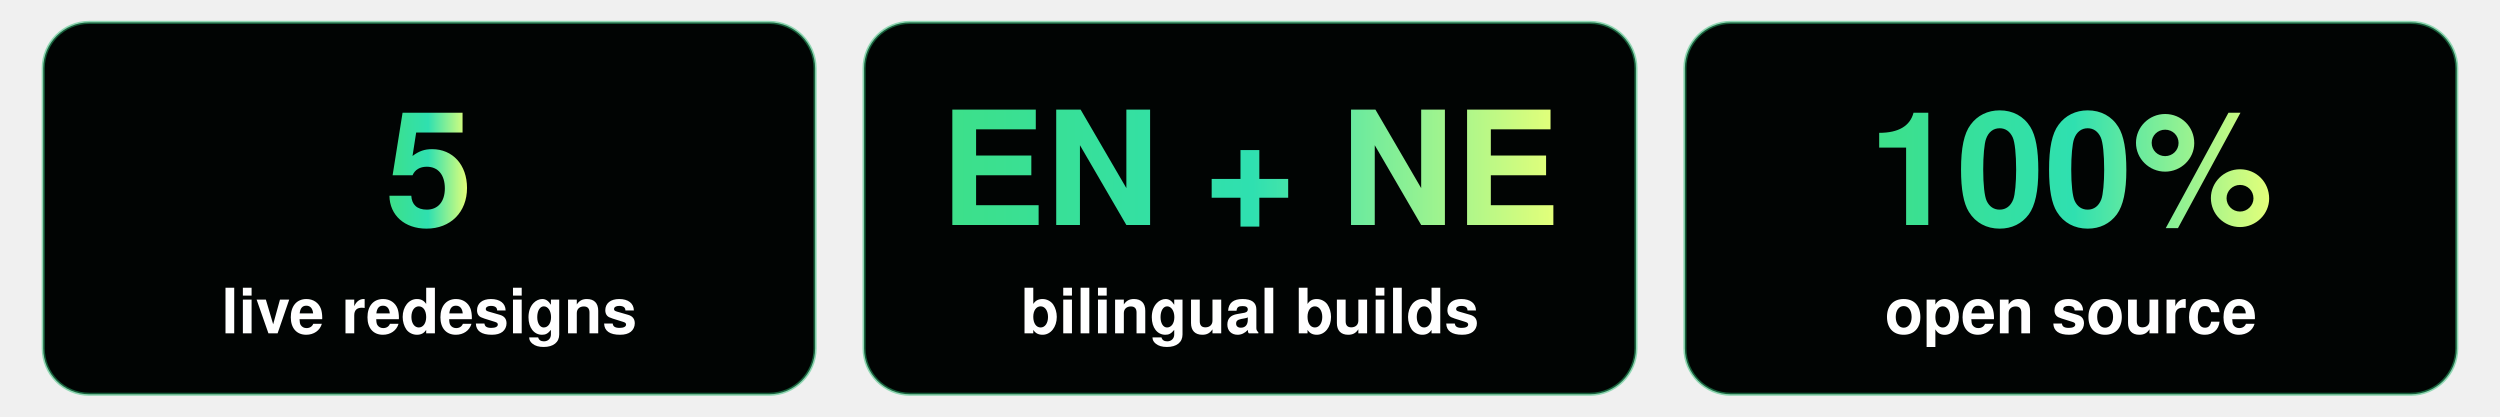
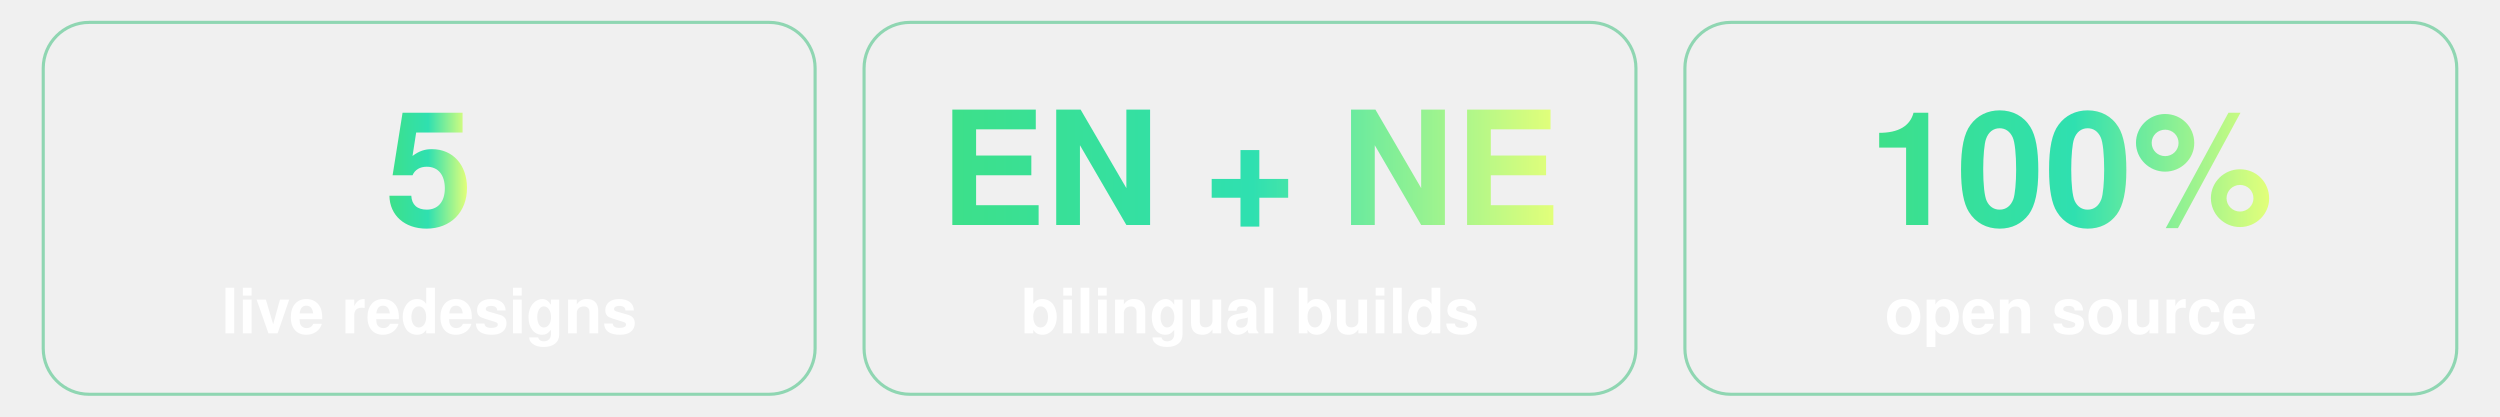
<svg xmlns="http://www.w3.org/2000/svg" width="1200" height="200" viewBox="0 0 1200 200" role="img" aria-label="5 live redesigns, English and Nepali bilingual builds, 100 percent open source">
  <defs>
    <linearGradient id="bg" x1="0" y1="0" x2="1" y2="1">
      <stop offset="0" stop-color="#010403" />
      <stop offset="1" stop-color="#03120A" />
    </linearGradient>
    <linearGradient id="g" x1="0" y1="0" x2="1" y2="0">
      <stop offset="0" stop-color="#3DE08A" />
      <stop offset=".5" stop-color="#2FE0B0" />
      <stop offset="1" stop-color="#E2FF7A" />
    </linearGradient>
    <filter id="b" x="-50%" y="-50%" width="200%" height="200%">
      <feGaussianBlur stdDeviation="55" />
    </filter>
    <pattern id="d" width="26" height="26" patternUnits="userSpaceOnUse">
      <circle cx="2" cy="2" r="1.2" fill="#fff" fill-opacity=".09" />
    </pattern>
  </defs>
  <g transform="translate(20 10)">
-     <rect x=".75" y=".75" width="370.5" height="178.5" rx="22" fill="#010403" stroke="#2EBD74" stroke-opacity=".5" stroke-width="1.5" />
+     <rect x=".75" y=".75" width="370.5" height="178.5" rx="22" fill="none" stroke="#2EBD74" stroke-opacity=".5" stroke-width="1.5" />
    <text x="186" y="98" text-anchor="middle" font-family="'Segoe UI',Helvetica,Arial,sans-serif" font-size="76" font-weight="800" fill="url(#g)">5</text>
    <text x="186" y="150" text-anchor="middle" font-family="'Segoe UI',Helvetica,Arial,sans-serif" font-size="30" font-weight="600" fill="#fff">live redesigns</text>
  </g>
  <g transform="translate(414 10)">
-     <rect x=".75" y=".75" width="370.5" height="178.5" rx="22" fill="#010403" stroke="#2EBD74" stroke-opacity=".5" stroke-width="1.5" />
+     <rect x=".75" y=".75" width="370.5" height="178.5" rx="22" fill="none" stroke="#2EBD74" stroke-opacity=".5" stroke-width="1.5" />
    <text x="186" y="98" text-anchor="middle" font-family="'Segoe UI',Helvetica,Arial,sans-serif" font-size="76" font-weight="800" fill="url(#g)">EN + NE</text>
    <text x="186" y="150" text-anchor="middle" font-family="'Segoe UI',Helvetica,Arial,sans-serif" font-size="30" font-weight="600" fill="#fff">bilingual builds</text>
  </g>
  <g transform="translate(808 10)">
-     <rect x=".75" y=".75" width="370.5" height="178.5" rx="22" fill="#010403" stroke="#2EBD74" stroke-opacity=".5" stroke-width="1.5" />
+     <rect x=".75" y=".75" width="370.5" height="178.5" rx="22" fill="none" stroke="#2EBD74" stroke-opacity=".5" stroke-width="1.5" />
    <text x="186" y="98" text-anchor="middle" font-family="'Segoe UI',Helvetica,Arial,sans-serif" font-size="76" font-weight="800" fill="url(#g)">100%</text>
    <text x="186" y="150" text-anchor="middle" font-family="'Segoe UI',Helvetica,Arial,sans-serif" font-size="30" font-weight="600" fill="#fff">open source</text>
  </g>
</svg>
